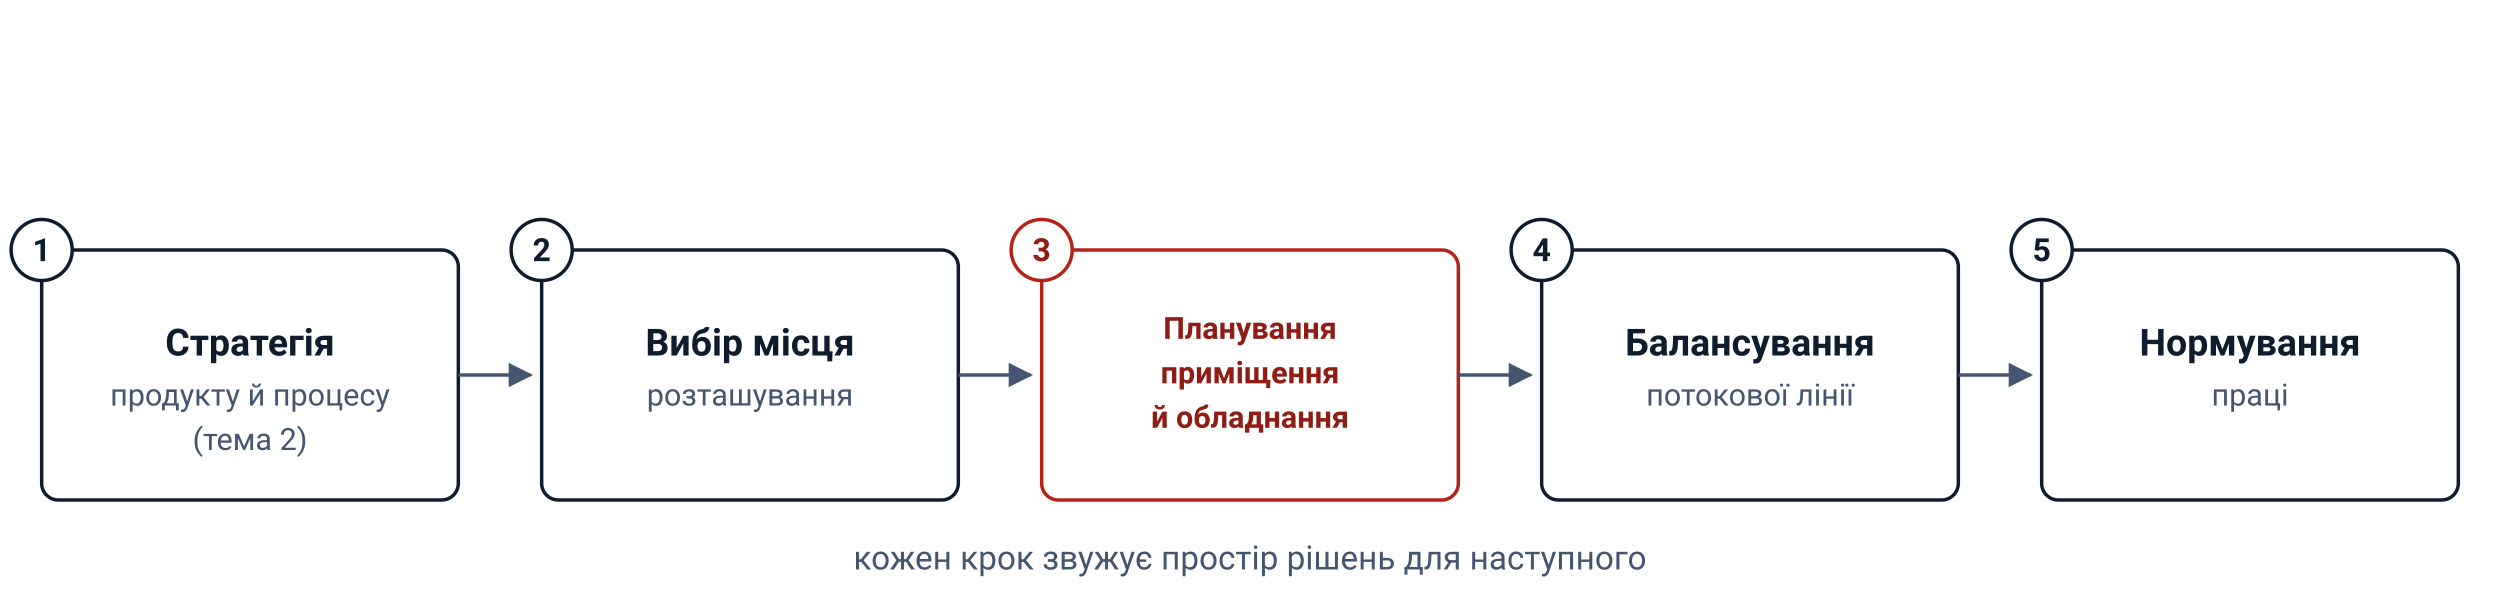
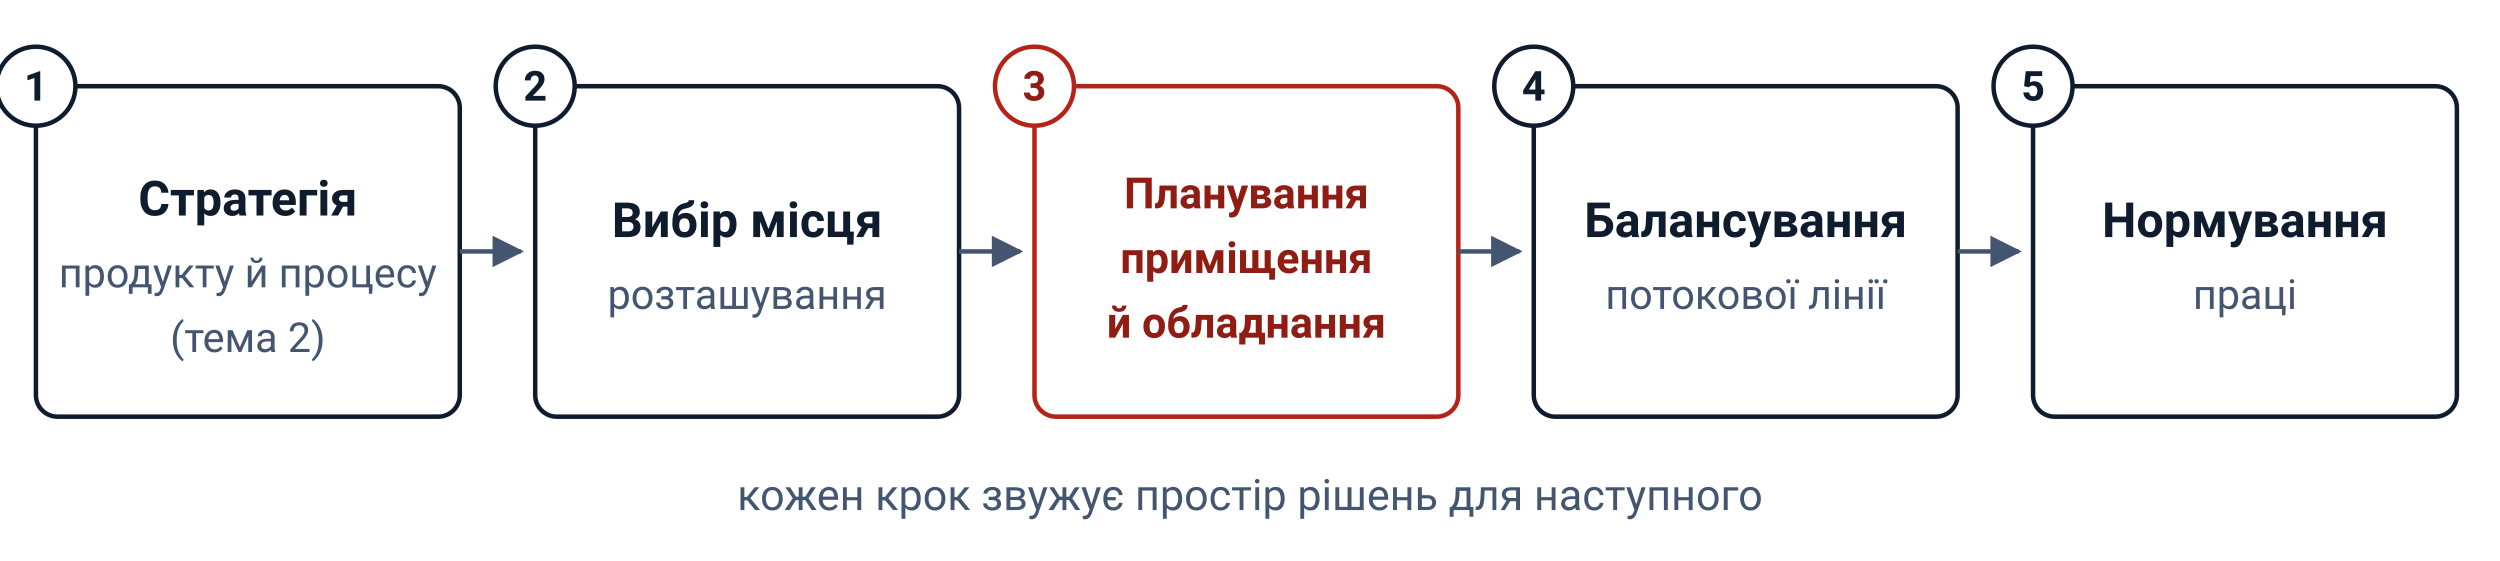
- <svg xmlns="http://www.w3.org/2000/svg" id="fig-t05-1" class="scheme" viewBox="0 0 900 220" role="img" aria-labelledby="fig-t05-1-title fig-t05-1-desc" font-family="system-ui, -apple-system, 'Segoe UI', Roboto, 'Helvetica Neue', Arial, sans-serif">
+ <svg xmlns="http://www.w3.org/2000/svg" id="fig-t05-1" class="scheme" viewBox="0 0 696 156" role="img" aria-labelledby="fig-t05-1-title fig-t05-1-desc" font-family="system-ui, -apple-system, 'Segoe UI', Roboto, 'Helvetica Neue', Arial, sans-serif">
  <style>
    #fig-t05-1 .box { fill: var(--surface, #ffffff); stroke: var(--ink, #0f1c2e); stroke-width: 1.25; }
    #fig-t05-1 .t { fill: var(--ink, #0f1c2e); font-size: 13.5px; font-weight: 650; }
-     #fig-t05-1 .s { fill: var(--ink-2, #445570); font-size: 11px; }
+     #fig-t05-1 .s { fill: var(--ink-2, #445570); font-size: 11.5px; }
    #fig-t05-1 .lbl { fill: var(--ink-2, #445570); font-size: 12px; }
    #fig-t05-1 .arrow { stroke: var(--ink-2, #445570); stroke-width: 1.25; fill: none; }
    #fig-t05-1 .arrow-head { fill: var(--ink-2, #445570); }
    #fig-t05-1 .refc { fill: var(--surface, #ffffff); stroke: var(--ink, #0f1c2e); stroke-width: 1.25; }
    #fig-t05-1 .refn { fill: var(--ink, #0f1c2e); font-size: 11.5px; font-weight: 700; text-anchor: middle; }
    #fig-t05-1 .exam { stroke: var(--err, #b42318); }
-     #fig-t05-1 .exam-t { fill: var(--err-ink, #8f1d14); font-size: 11px; font-weight: 600; }
+     #fig-t05-1 .exam-t { fill: var(--err-ink, #8f1d14); font-size: 12px; font-weight: 600; }
    #fig-t05-1 .refc.exam { stroke: var(--err, #b42318); }
    #fig-t05-1 .refn.exam-n { fill: var(--err-ink, #8f1d14); }
  </style>
  <defs>
    <marker id="fig-t05-1-arr" viewBox="0 0 10 10" refX="9" refY="5" markerWidth="7" markerHeight="7" orient="auto-start-reverse">
      <path class="arrow-head" d="M0 0 10 5 0 10z" />
    </marker>
  </defs>
-   <rect class="box" x="15" y="90" width="150" height="90" rx="6" />
-   <text class="t" x="90" y="128" text-anchor="middle">Стратегія</text>
-   <text class="s" x="90" y="146" text-anchor="middle">продукту й процесу</text>
-   <text class="s" x="90" y="162" text-anchor="middle">(тема 2)</text>
-   <rect class="box" x="195" y="90" width="150" height="90" rx="6" />
-   <text class="t" x="270" y="128" text-anchor="middle">Вибір місця</text>
-   <text class="s" x="270" y="146" text-anchor="middle">розташування</text>
-   <rect class="box exam" x="375" y="90" width="150" height="90" rx="6" />
-   <text class="exam-t" x="450" y="122" text-anchor="middle">Планування</text>
-   <text class="exam-t" x="450" y="138" text-anchor="middle">приміщення</text>
-   <text class="exam-t" x="450" y="154" text-anchor="middle">й обладнання</text>
-   <rect class="box" x="555" y="90" width="150" height="90" rx="6" />
-   <text class="t" x="630" y="128" text-anchor="middle">Балансування</text>
-   <text class="s" x="630" y="146" text-anchor="middle">потокової лінії</text>
-   <rect class="box" x="735" y="90" width="150" height="90" rx="6" />
-   <text class="t" x="810" y="128" text-anchor="middle">Нормування</text>
-   <text class="s" x="810" y="146" text-anchor="middle">праці</text>
-   <path class="arrow" marker-end="url(#fig-t05-1-arr)" d="M165 135 L191 135" />
-   <path class="arrow" marker-end="url(#fig-t05-1-arr)" d="M345 135 L371 135" />
-   <path class="arrow" marker-end="url(#fig-t05-1-arr)" d="M525 135 L551 135" />
-   <path class="arrow" marker-end="url(#fig-t05-1-arr)" d="M705 135 L731 135" />
-   <text class="lbl" x="450" y="205" text-anchor="middle">кожен крок звужує простір рішень для наступного</text>
-   <circle class="refc" cx="15" cy="90" r="11" />
-   <text class="refn" x="15" y="94">1</text>
-   <circle class="refc" cx="195" cy="90" r="11" />
-   <text class="refn" x="195" y="94">2</text>
-   <circle class="refc exam" cx="375" cy="90" r="11" />
-   <text class="refn exam-n" x="375" y="94">3</text>
-   <circle class="refc" cx="555" cy="90" r="11" />
-   <text class="refn" x="555" y="94">4</text>
-   <circle class="refc" cx="735" cy="90" r="11" />
-   <text class="refn" x="735" y="94">5</text>
+   <rect class="box" x="10" y="24" width="118" height="92" rx="6" />
+   <text class="t" x="69" y="60" text-anchor="middle">Стратегія</text>
+   <text class="s" x="69" y="80" text-anchor="middle">продукту й процесу</text>
+   <text class="s" x="69" y="98" text-anchor="middle">(тема 2)</text>
+   <rect class="box" x="149" y="24" width="118" height="92" rx="6" />
+   <text class="t" x="208" y="66" text-anchor="middle">Вибір місця</text>
+   <text class="s" x="208" y="86" text-anchor="middle">розташування</text>
+   <rect class="box exam" x="288" y="24" width="118" height="92" rx="6" />
+   <text class="exam-t" x="347" y="58" text-anchor="middle">Планування</text>
+   <text class="exam-t" x="347" y="76" text-anchor="middle">приміщення</text>
+   <text class="exam-t" x="347" y="94" text-anchor="middle">й обладнання</text>
+   <rect class="box" x="427" y="24" width="118" height="92" rx="6" />
+   <text class="t" x="486" y="66" text-anchor="middle">Балансування</text>
+   <text class="s" x="486" y="86" text-anchor="middle">потокової лінії</text>
+   <rect class="box" x="566" y="24" width="118" height="92" rx="6" />
+   <text class="t" x="625" y="66" text-anchor="middle">Нормування</text>
+   <text class="s" x="625" y="86" text-anchor="middle">праці</text>
+   <path class="arrow" marker-end="url(#fig-t05-1-arr)" d="M128 70 L145 70" />
+   <path class="arrow" marker-end="url(#fig-t05-1-arr)" d="M267 70 L284 70" />
+   <path class="arrow" marker-end="url(#fig-t05-1-arr)" d="M406 70 L423 70" />
+   <path class="arrow" marker-end="url(#fig-t05-1-arr)" d="M545 70 L562 70" />
+   <text class="lbl" x="348" y="142" text-anchor="middle">кожен крок звужує простір рішень для наступного</text>
+   <circle class="refc" cx="10" cy="24" r="11" />
+   <text class="refn" x="10" y="28">1</text>
+   <circle class="refc" cx="149" cy="24" r="11" />
+   <text class="refn" x="149" y="28">2</text>
+   <circle class="refc exam" cx="288" cy="24" r="11" />
+   <text class="refn exam-n" x="288" y="28">3</text>
+   <circle class="refc" cx="427" cy="24" r="11" />
+   <text class="refn" x="427" y="28">4</text>
+   <circle class="refc" cx="566" cy="24" r="11" />
+   <text class="refn" x="566" y="28">5</text>
</svg>
